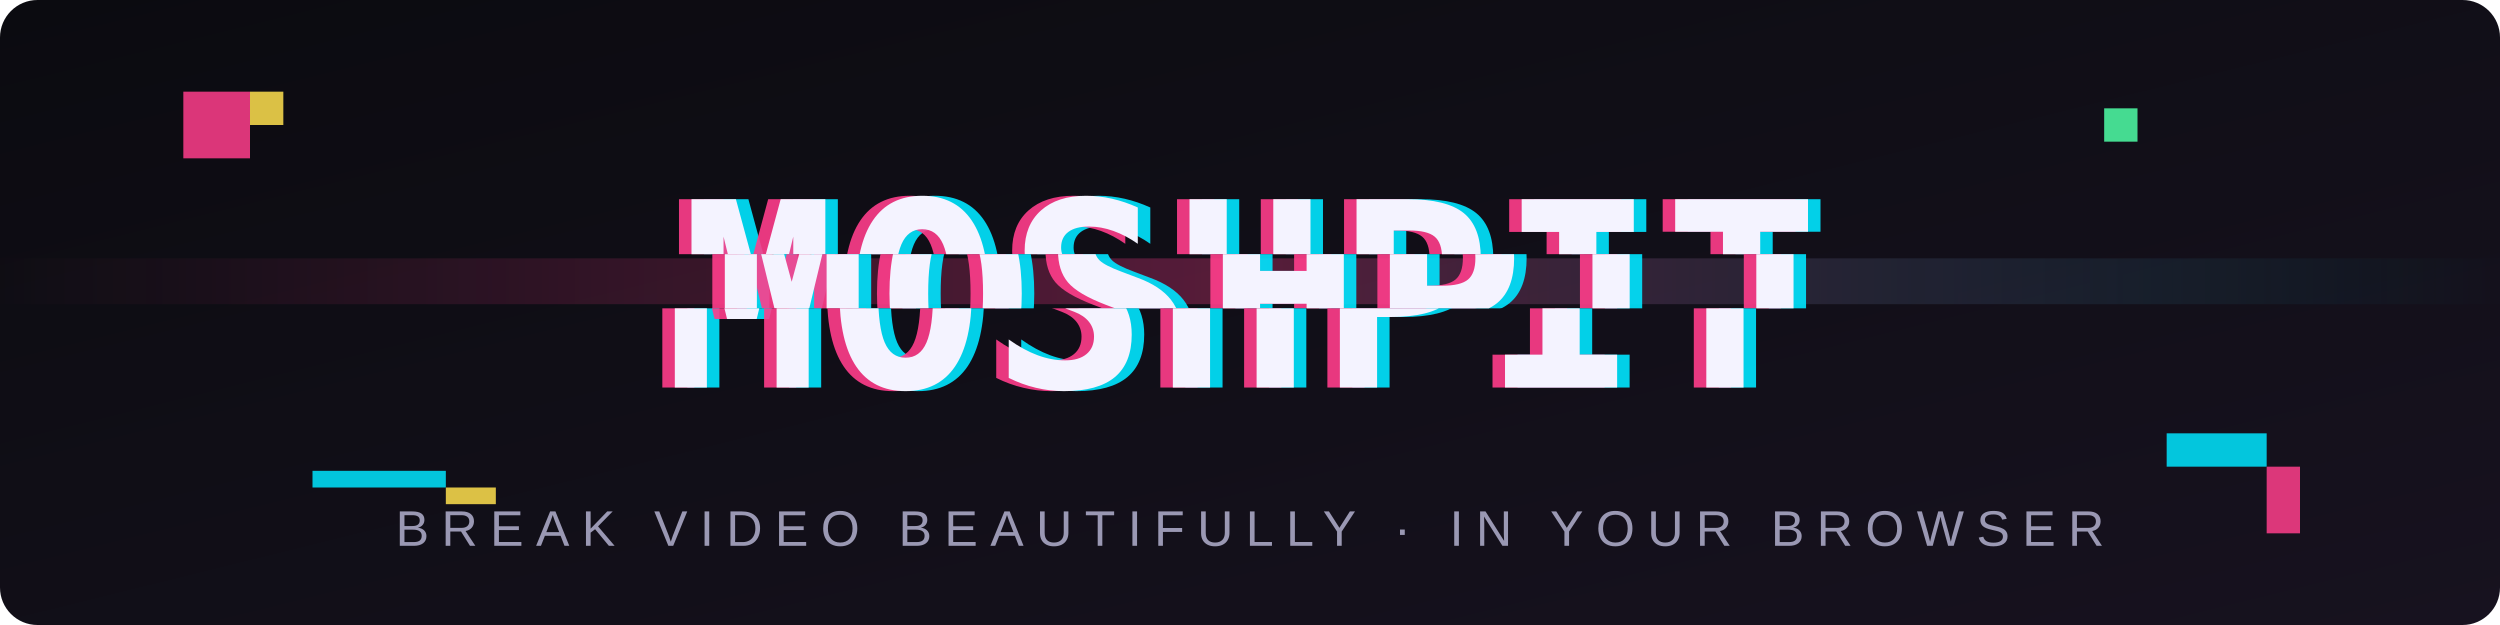
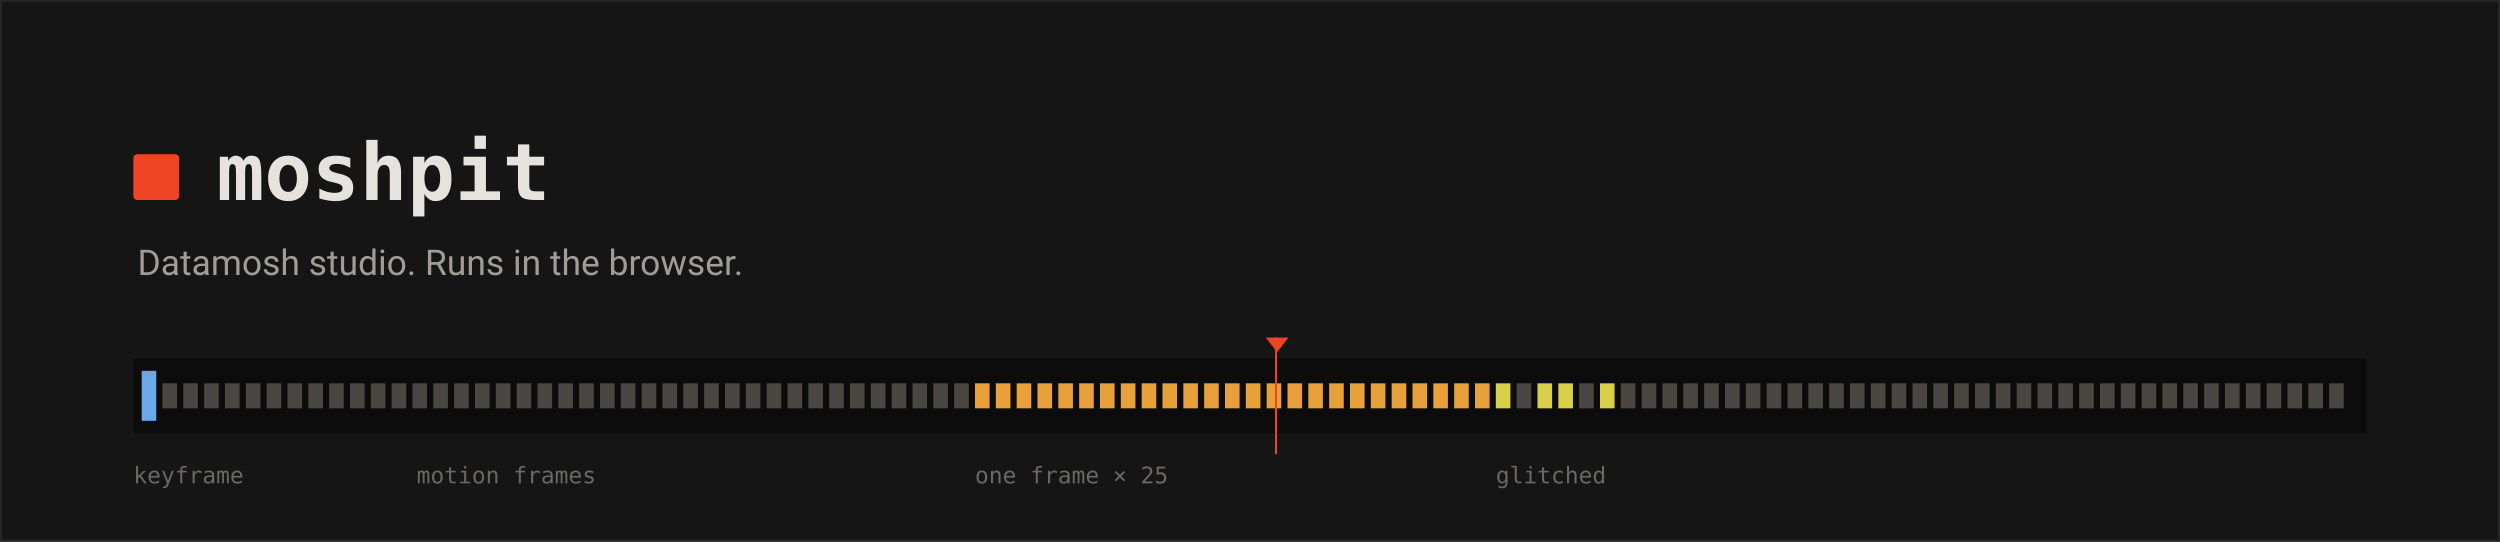
- <svg xmlns="http://www.w3.org/2000/svg" width="1200" height="300" viewBox="0 0 1200 300" role="img" aria-label="MOSHPIT, datamosh studio">
-   <defs>
-     <linearGradient id="bg" x1="0" y1="0" x2="1" y2="1">
-       <stop offset="0" stop-color="#0b0b10" />
-       <stop offset="1" stop-color="#17121f" />
-     </linearGradient>
-     <linearGradient id="smear" x1="0" y1="0" x2="1" y2="0">
-       <stop offset="0" stop-color="#ff3d8b" stop-opacity="0" />
-       <stop offset="0.5" stop-color="#ff3d8b" stop-opacity="0.3" />
-       <stop offset="1" stop-color="#00e5ff" stop-opacity="0" />
-     </linearGradient>
-     <clipPath id="top">
-       <rect x="0" y="0" width="1200" height="122" />
-     </clipPath>
-     <clipPath id="mid">
-       <rect x="0" y="122" width="1200" height="26" />
-     </clipPath>
-     <clipPath id="bot">
-       <rect x="0" y="148" width="1200" height="152" />
-     </clipPath>
-   </defs>
-   <rect width="1200" height="300" rx="18" fill="url(#bg)" />
-   <g opacity="0.85">
-     <rect x="88" y="44" width="32" height="32" fill="#ff3d8b" />
-     <rect x="120" y="44" width="16" height="16" fill="#ffe14d" />
-     <rect x="1040" y="208" width="48" height="16" fill="#00e5ff" />
-     <rect x="1088" y="224" width="16" height="32" fill="#ff3d8b" />
-     <rect x="1010" y="52" width="16" height="16" fill="#4dffa6" />
-     <rect x="150" y="226" width="64" height="8" fill="#00e5ff" />
-     <rect x="214" y="234" width="24" height="8" fill="#ffe14d" />
+ <svg xmlns="http://www.w3.org/2000/svg" width="1200" height="260" viewBox="0 0 1200 260" role="img" aria-label="moshpit, a datamosh studio">
+   <rect width="1200" height="260" fill="#151515" />
+   <rect x="0.5" y="0.5" width="1199" height="259" fill="none" stroke="#262626" />
+   <rect x="64" y="74" width="22" height="22" rx="2" fill="#ef4423" />
+   <text x="104" y="96" font-family="'IBM Plex Mono','SF Mono',Menlo,Consolas,monospace" font-size="38" font-weight="600" fill="#e6e3de">moshpit</text>
+   <text x="66" y="132" font-family="-apple-system,'Segoe UI',Roboto,'Helvetica Neue',Arial,sans-serif" font-size="17" fill="#a19d96">Datamosh studio. Runs in the browser.</text>
+   <g transform="translate(64 172)">
+     <rect width="1072" height="36" fill="#0c0c0c" />
+     <g fill="#4a4743">
+       <rect x="14" y="12" width="7" height="12" />
+       <rect x="24" y="12" width="7" height="12" />
+       <rect x="34" y="12" width="7" height="12" />
+       <rect x="44" y="12" width="7" height="12" />
+       <rect x="54" y="12" width="7" height="12" />
+       <rect x="64" y="12" width="7" height="12" />
+       <rect x="74" y="12" width="7" height="12" />
+       <rect x="84" y="12" width="7" height="12" />
+       <rect x="94" y="12" width="7" height="12" />
+       <rect x="104" y="12" width="7" height="12" />
+       <rect x="114" y="12" width="7" height="12" />
+       <rect x="124" y="12" width="7" height="12" />
+       <rect x="134" y="12" width="7" height="12" />
+       <rect x="144" y="12" width="7" height="12" />
+       <rect x="154" y="12" width="7" height="12" />
+       <rect x="164" y="12" width="7" height="12" />
+       <rect x="174" y="12" width="7" height="12" />
+       <rect x="184" y="12" width="7" height="12" />
+       <rect x="194" y="12" width="7" height="12" />
+       <rect x="204" y="12" width="7" height="12" />
+       <rect x="214" y="12" width="7" height="12" />
+       <rect x="224" y="12" width="7" height="12" />
+       <rect x="234" y="12" width="7" height="12" />
+       <rect x="244" y="12" width="7" height="12" />
+       <rect x="254" y="12" width="7" height="12" />
+       <rect x="264" y="12" width="7" height="12" />
+       <rect x="274" y="12" width="7" height="12" />
+       <rect x="284" y="12" width="7" height="12" />
+       <rect x="294" y="12" width="7" height="12" />
+       <rect x="304" y="12" width="7" height="12" />
+       <rect x="314" y="12" width="7" height="12" />
+       <rect x="324" y="12" width="7" height="12" />
+       <rect x="334" y="12" width="7" height="12" />
+       <rect x="344" y="12" width="7" height="12" />
+       <rect x="354" y="12" width="7" height="12" />
+       <rect x="364" y="12" width="7" height="12" />
+       <rect x="374" y="12" width="7" height="12" />
+       <rect x="384" y="12" width="7" height="12" />
+       <rect x="394" y="12" width="7" height="12" />
+       <rect x="734" y="12" width="7" height="12" />
+       <rect x="744" y="12" width="7" height="12" />
+       <rect x="754" y="12" width="7" height="12" />
+       <rect x="764" y="12" width="7" height="12" />
+       <rect x="774" y="12" width="7" height="12" />
+       <rect x="784" y="12" width="7" height="12" />
+       <rect x="794" y="12" width="7" height="12" />
+       <rect x="804" y="12" width="7" height="12" />
+       <rect x="814" y="12" width="7" height="12" />
+       <rect x="824" y="12" width="7" height="12" />
+       <rect x="834" y="12" width="7" height="12" />
+       <rect x="844" y="12" width="7" height="12" />
+       <rect x="854" y="12" width="7" height="12" />
+       <rect x="864" y="12" width="7" height="12" />
+       <rect x="874" y="12" width="7" height="12" />
+       <rect x="884" y="12" width="7" height="12" />
+       <rect x="894" y="12" width="7" height="12" />
+       <rect x="904" y="12" width="7" height="12" />
+       <rect x="914" y="12" width="7" height="12" />
+       <rect x="924" y="12" width="7" height="12" />
+       <rect x="934" y="12" width="7" height="12" />
+       <rect x="944" y="12" width="7" height="12" />
+       <rect x="954" y="12" width="7" height="12" />
+       <rect x="964" y="12" width="7" height="12" />
+       <rect x="974" y="12" width="7" height="12" />
+       <rect x="984" y="12" width="7" height="12" />
+       <rect x="994" y="12" width="7" height="12" />
+       <rect x="1004" y="12" width="7" height="12" />
+       <rect x="1014" y="12" width="7" height="12" />
+       <rect x="1024" y="12" width="7" height="12" />
+       <rect x="1034" y="12" width="7" height="12" />
+       <rect x="1044" y="12" width="7" height="12" />
+       <rect x="1054" y="12" width="7" height="12" />
+     </g>
+     <rect x="4" y="6" width="7" height="24" fill="#6aa8e8" />
+     <g fill="#e8a13a">
+       <rect x="404" y="12" width="7" height="12" />
+       <rect x="414" y="12" width="7" height="12" />
+       <rect x="424" y="12" width="7" height="12" />
+       <rect x="434" y="12" width="7" height="12" />
+       <rect x="444" y="12" width="7" height="12" />
+       <rect x="454" y="12" width="7" height="12" />
+       <rect x="464" y="12" width="7" height="12" />
+       <rect x="474" y="12" width="7" height="12" />
+       <rect x="484" y="12" width="7" height="12" />
+       <rect x="494" y="12" width="7" height="12" />
+       <rect x="504" y="12" width="7" height="12" />
+       <rect x="514" y="12" width="7" height="12" />
+       <rect x="524" y="12" width="7" height="12" />
+       <rect x="534" y="12" width="7" height="12" />
+       <rect x="544" y="12" width="7" height="12" />
+       <rect x="554" y="12" width="7" height="12" />
+       <rect x="564" y="12" width="7" height="12" />
+       <rect x="574" y="12" width="7" height="12" />
+       <rect x="584" y="12" width="7" height="12" />
+       <rect x="594" y="12" width="7" height="12" />
+       <rect x="604" y="12" width="7" height="12" />
+       <rect x="614" y="12" width="7" height="12" />
+       <rect x="624" y="12" width="7" height="12" />
+       <rect x="634" y="12" width="7" height="12" />
+       <rect x="644" y="12" width="7" height="12" />
+     </g>
+     <g fill="#d8cf4a">
+       <rect x="654" y="12" width="7" height="12" />
+       <rect x="674" y="12" width="7" height="12" />
+       <rect x="684" y="12" width="7" height="12" />
+       <rect x="704" y="12" width="7" height="12" />
+     </g>
+     <g fill="#4a4743">
+       <rect x="664" y="12" width="7" height="12" />
+       <rect x="694" y="12" width="7" height="12" />
+       <rect x="714" y="12" width="7" height="12" />
+       <rect x="724" y="12" width="7" height="12" />
+     </g>
+     <rect x="548" y="-10" width="1" height="56" fill="#ef4423" />
+     <path d="M543.5 -10 h11 l-5.5 7 z" fill="#ef4423" />
  </g>
-   <rect x="0" y="124" width="1200" height="22" fill="url(#smear)" />
-   <g font-family="'JetBrains Mono','DejaVu Sans Mono',Menlo,Consolas,monospace" font-weight="800" font-size="124" text-anchor="middle" letter-spacing="4">
-     <g clip-path="url(#top)">
-       <text x="606" y="186" fill="#00e5ff" opacity="0.9">MOSHPIT</text>
-       <text x="594" y="186" fill="#ff3d8b" opacity="0.9">MOSHPIT</text>
-       <text x="600" y="186" fill="#f4f3ff">MOSHPIT</text>
-     </g>
-     <g clip-path="url(#mid)">
-       <text x="622" y="186" fill="#00e5ff" opacity="0.9">MOSHPIT</text>
-       <text x="610" y="186" fill="#ff3d8b" opacity="0.9">MOSHPIT</text>
-       <text x="616" y="186" fill="#f4f3ff">MOSHPIT</text>
-     </g>
-     <g clip-path="url(#bot)">
-       <text x="598" y="186" fill="#00e5ff" opacity="0.9">MOSHPIT</text>
-       <text x="586" y="186" fill="#ff3d8b" opacity="0.9">MOSHPIT</text>
-       <text x="592" y="186" fill="#f4f3ff">MOSHPIT</text>
-     </g>
+   <g font-family="'IBM Plex Mono','SF Mono',Menlo,Consolas,monospace" font-size="11" fill="#6b6762">
+     <text x="64" y="232">keyframe</text>
+     <text x="200" y="232">motion frames</text>
+     <text x="468" y="232">one frame × 25</text>
+     <text x="718" y="232">glitched</text>
  </g>
-   <text x="600" y="262" text-anchor="middle" font-family="'Space Grotesk','Helvetica Neue',Arial,sans-serif" font-size="24" fill="#9a98b3" letter-spacing="6">BREAK VIDEO BEAUTIFULLY · IN YOUR BROWSER</text>
</svg>
